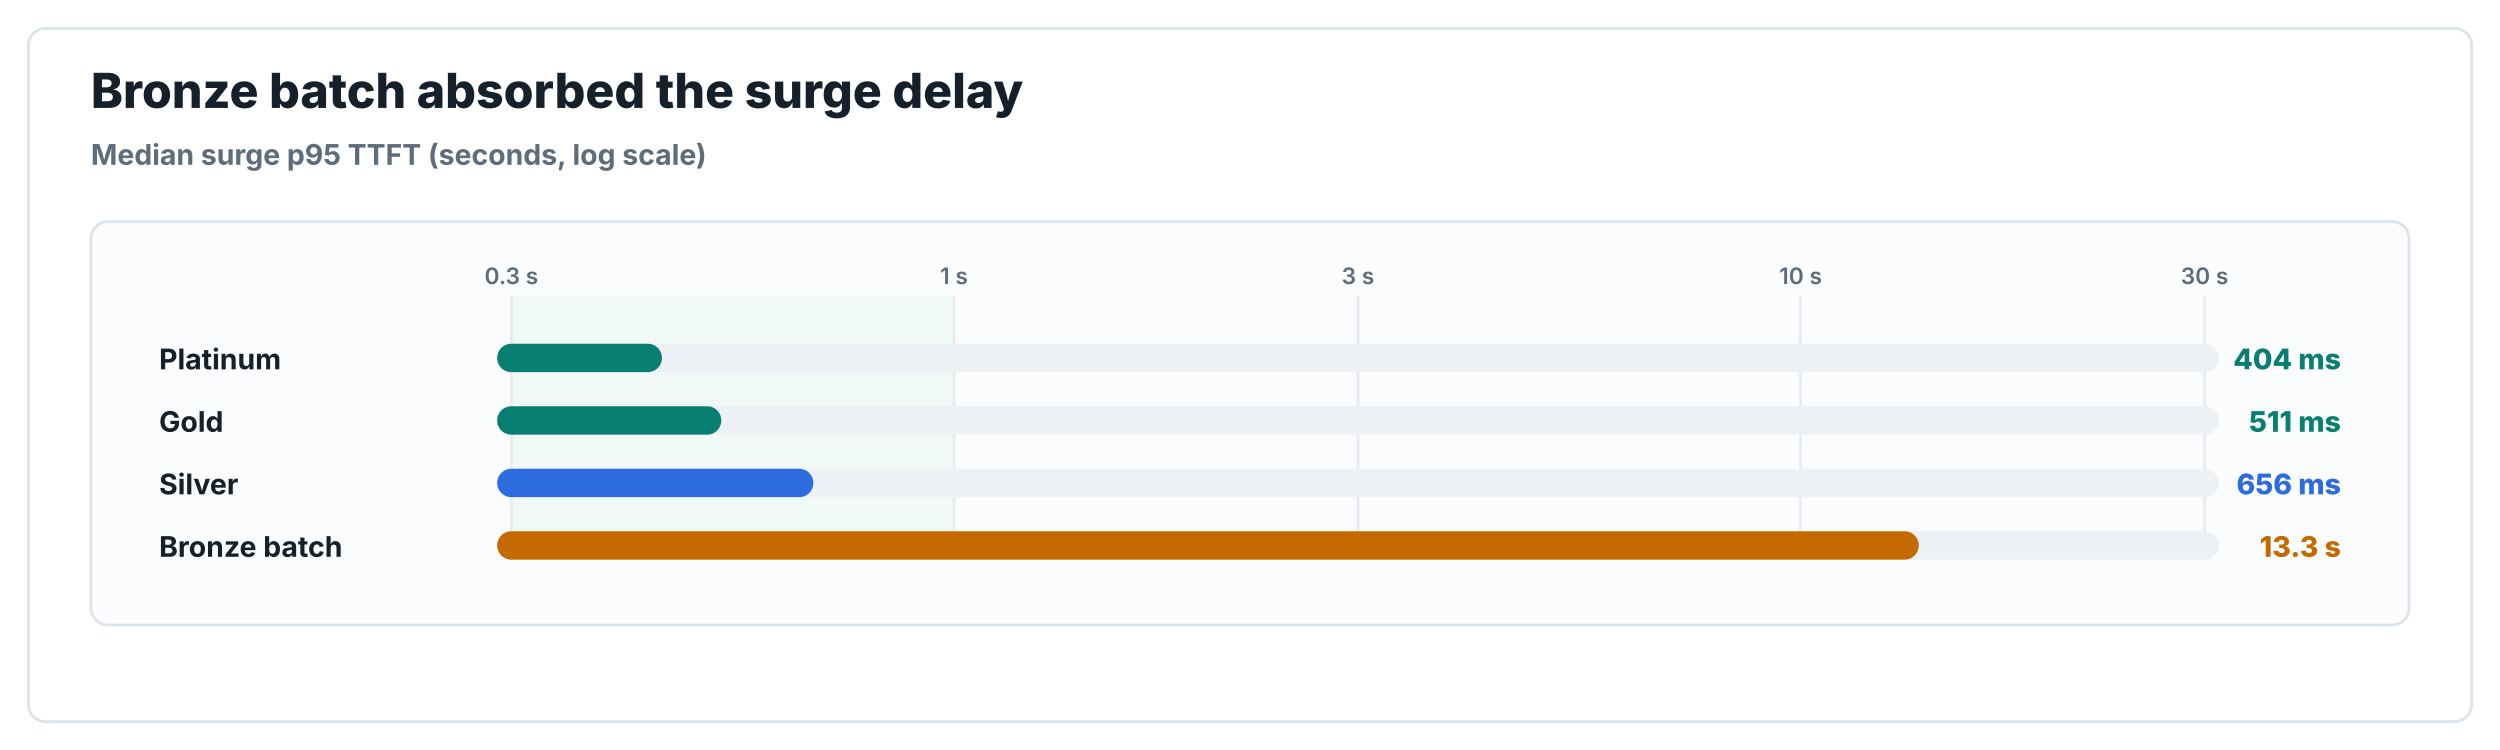
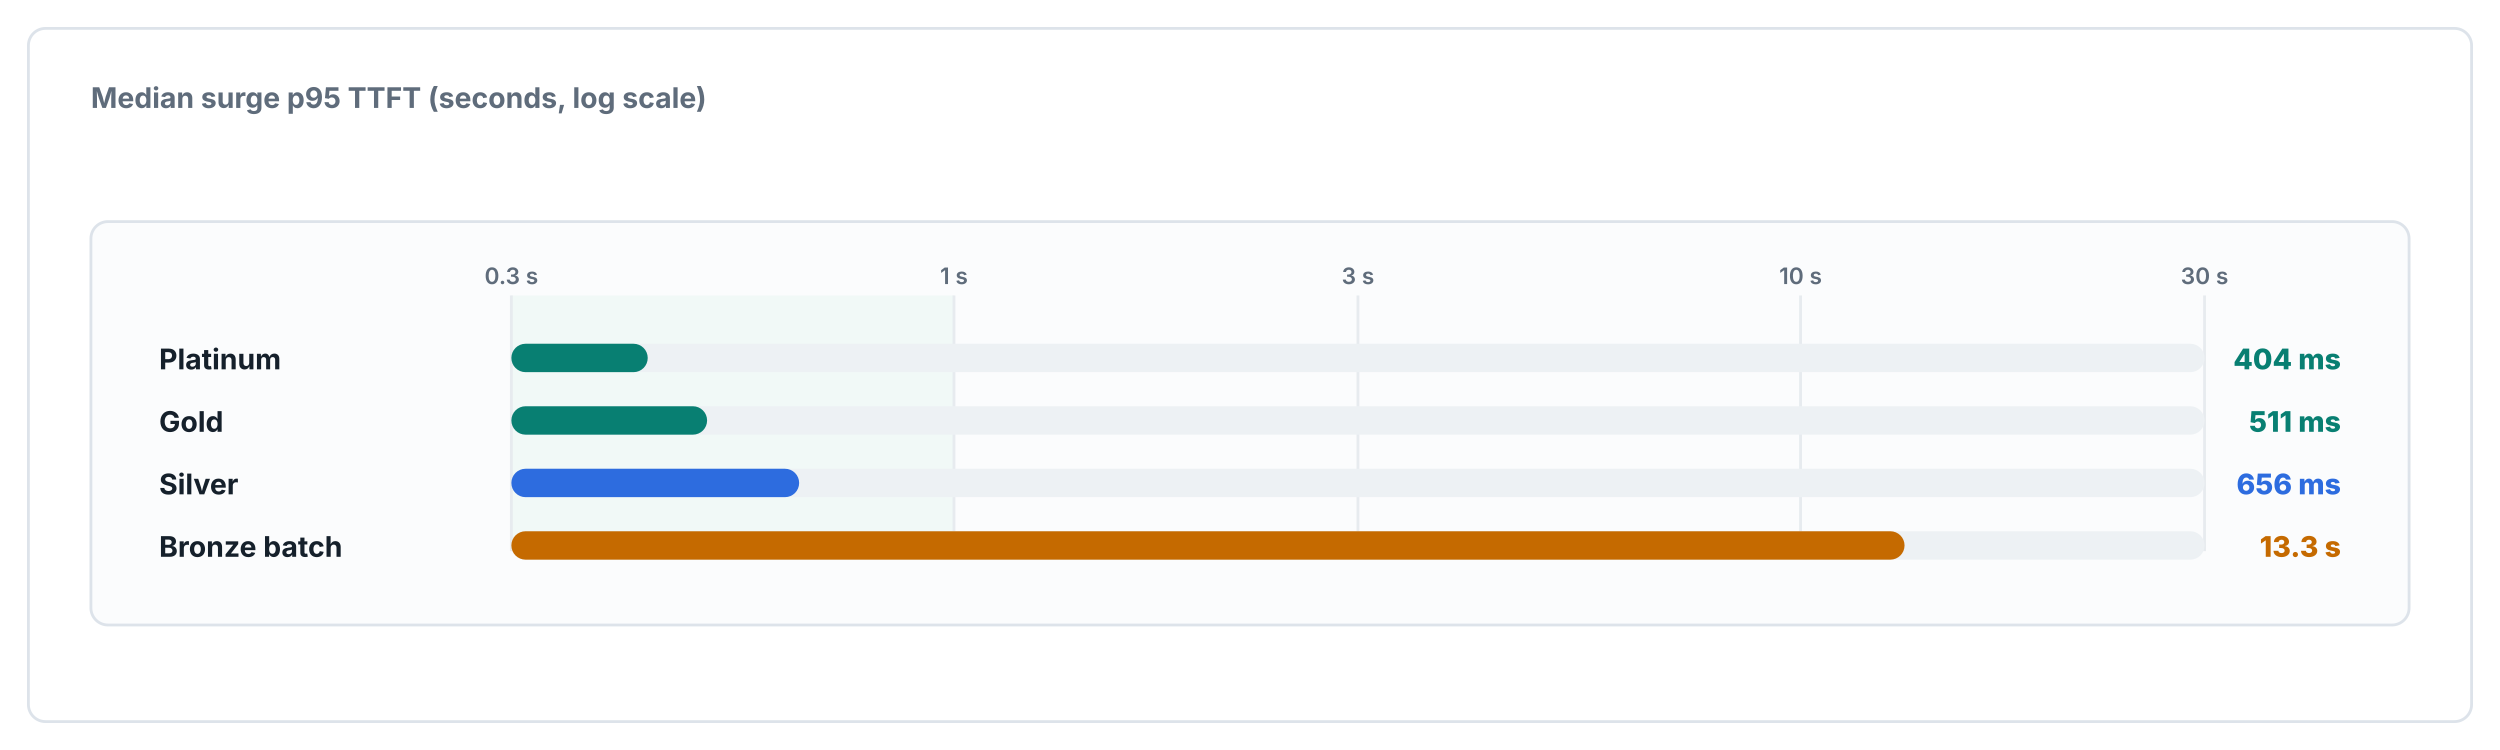
<svg xmlns="http://www.w3.org/2000/svg" width="880" height="264" viewBox="0 0 880 264" role="img" aria-label="In the priority-tier scenario, platinum, gold, and silver traffic had median surge p95 time to first token below one second while bronze batch exceeded 13 seconds.">
  <style>text{font-family:system-ui,-apple-system,sans-serif}</style>
  <rect width="880" height="264" fill="#ffffff" />
  <rect x="10" y="10" width="860" height="244" rx="6" fill="#ffffff" stroke="#dde3ea" />
-   <text x="32.0" y="38.0" fill="#15202b" font-size="17" font-weight="780" text-anchor="start">Bronze batch absorbed the surge delay</text>
-   <text x="32.0" y="58.0" fill="#5f6c7b" font-size="10" font-weight="700" text-anchor="start">Median surge p95 TTFT (seconds, log scale)</text>
+   <text x="32.0" y="38.0" fill="#5f6c7b" font-size="10" font-weight="700" text-anchor="start">Median surge p95 TTFT (seconds, log scale)</text>
  <rect x="32" y="78" width="816" height="142" rx="6" fill="#fbfcfd" stroke="#dde3ea" />
  <rect x="180.0" y="104" width="155.8" height="90" fill="#eef8f6" opacity="0.75" />
  <line x1="180.0" y1="104.0" x2="180.0" y2="194.0" stroke="#e7ebef" />
  <text x="180.0" y="100.0" fill="#5f6c7b" font-size="8" font-weight="600" text-anchor="middle">0.3 s</text>
  <line x1="335.8" y1="104.0" x2="335.8" y2="194.0" stroke="#e7ebef" />
  <text x="335.8" y="100.0" fill="#5f6c7b" font-size="8" font-weight="600" text-anchor="middle">1 s</text>
  <line x1="478.0" y1="104.0" x2="478.0" y2="194.0" stroke="#e7ebef" />
  <text x="478.0" y="100.0" fill="#5f6c7b" font-size="8" font-weight="600" text-anchor="middle">3 s</text>
  <line x1="633.8" y1="104.0" x2="633.8" y2="194.0" stroke="#e7ebef" />
  <text x="633.8" y="100.0" fill="#5f6c7b" font-size="8" font-weight="600" text-anchor="middle">10 s</text>
  <line x1="776.0" y1="104.0" x2="776.0" y2="194.0" stroke="#e7ebef" />
  <text x="776.0" y="100.0" fill="#5f6c7b" font-size="8" font-weight="600" text-anchor="middle">30 s</text>
  <text x="56.0" y="130.0" fill="#15202b" font-size="10" font-weight="720" text-anchor="start">Platinum</text>
-   <line x1="180.0" y1="126.0" x2="776.0" y2="126.0" stroke="#edf1f4" stroke-width="10" stroke-linecap="round" />
-   <line x1="180.0" y1="126.0" x2="228.0" y2="126.0" stroke="#087f72" stroke-width="10" stroke-linecap="round" />
+   <rect x="180.0" y="121.0" width="596.0" height="10" rx="5" fill="#edf1f4" />
+   <rect x="180.0" y="121.0" width="48.0" height="10" rx="5" fill="#087f72" />
  <text x="824.0" y="130.0" fill="#087f72" font-size="10" font-weight="800" text-anchor="end">404 ms</text>
  <text x="56.0" y="152.0" fill="#15202b" font-size="10" font-weight="720" text-anchor="start">Gold</text>
-   <line x1="180.0" y1="148.0" x2="776.0" y2="148.0" stroke="#edf1f4" stroke-width="10" stroke-linecap="round" />
-   <line x1="180.0" y1="148.0" x2="248.9" y2="148.0" stroke="#087f72" stroke-width="10" stroke-linecap="round" />
+   <rect x="180.0" y="143.0" width="596.0" height="10" rx="5" fill="#edf1f4" />
+   <rect x="180.0" y="143.0" width="68.9" height="10" rx="5" fill="#087f72" />
  <text x="824.0" y="152.0" fill="#087f72" font-size="10" font-weight="800" text-anchor="end">511 ms</text>
  <text x="56.0" y="174.0" fill="#15202b" font-size="10" font-weight="720" text-anchor="start">Silver</text>
-   <line x1="180.0" y1="170.0" x2="776.0" y2="170.0" stroke="#edf1f4" stroke-width="10" stroke-linecap="round" />
-   <line x1="180.0" y1="170.0" x2="281.3" y2="170.0" stroke="#2d6cdf" stroke-width="10" stroke-linecap="round" />
+   <rect x="180.0" y="165.0" width="596.0" height="10" rx="5" fill="#edf1f4" />
+   <rect x="180.0" y="165.0" width="101.3" height="10" rx="5" fill="#2d6cdf" />
  <text x="824.0" y="174.0" fill="#2d6cdf" font-size="10" font-weight="800" text-anchor="end">656 ms</text>
  <text x="56.0" y="196.0" fill="#15202b" font-size="10" font-weight="720" text-anchor="start">Bronze batch</text>
-   <line x1="180.0" y1="192.0" x2="776.0" y2="192.0" stroke="#edf1f4" stroke-width="10" stroke-linecap="round" />
-   <line x1="180.0" y1="192.0" x2="670.4" y2="192.0" stroke="#c56a00" stroke-width="10" stroke-linecap="round" />
+   <rect x="180.0" y="187.0" width="596.0" height="10" rx="5" fill="#edf1f4" />
+   <rect x="180.0" y="187.0" width="490.4" height="10" rx="5" fill="#c56a00" />
  <text x="824.0" y="196.0" fill="#c56a00" font-size="10" font-weight="800" text-anchor="end">13.3 s</text>
</svg>
